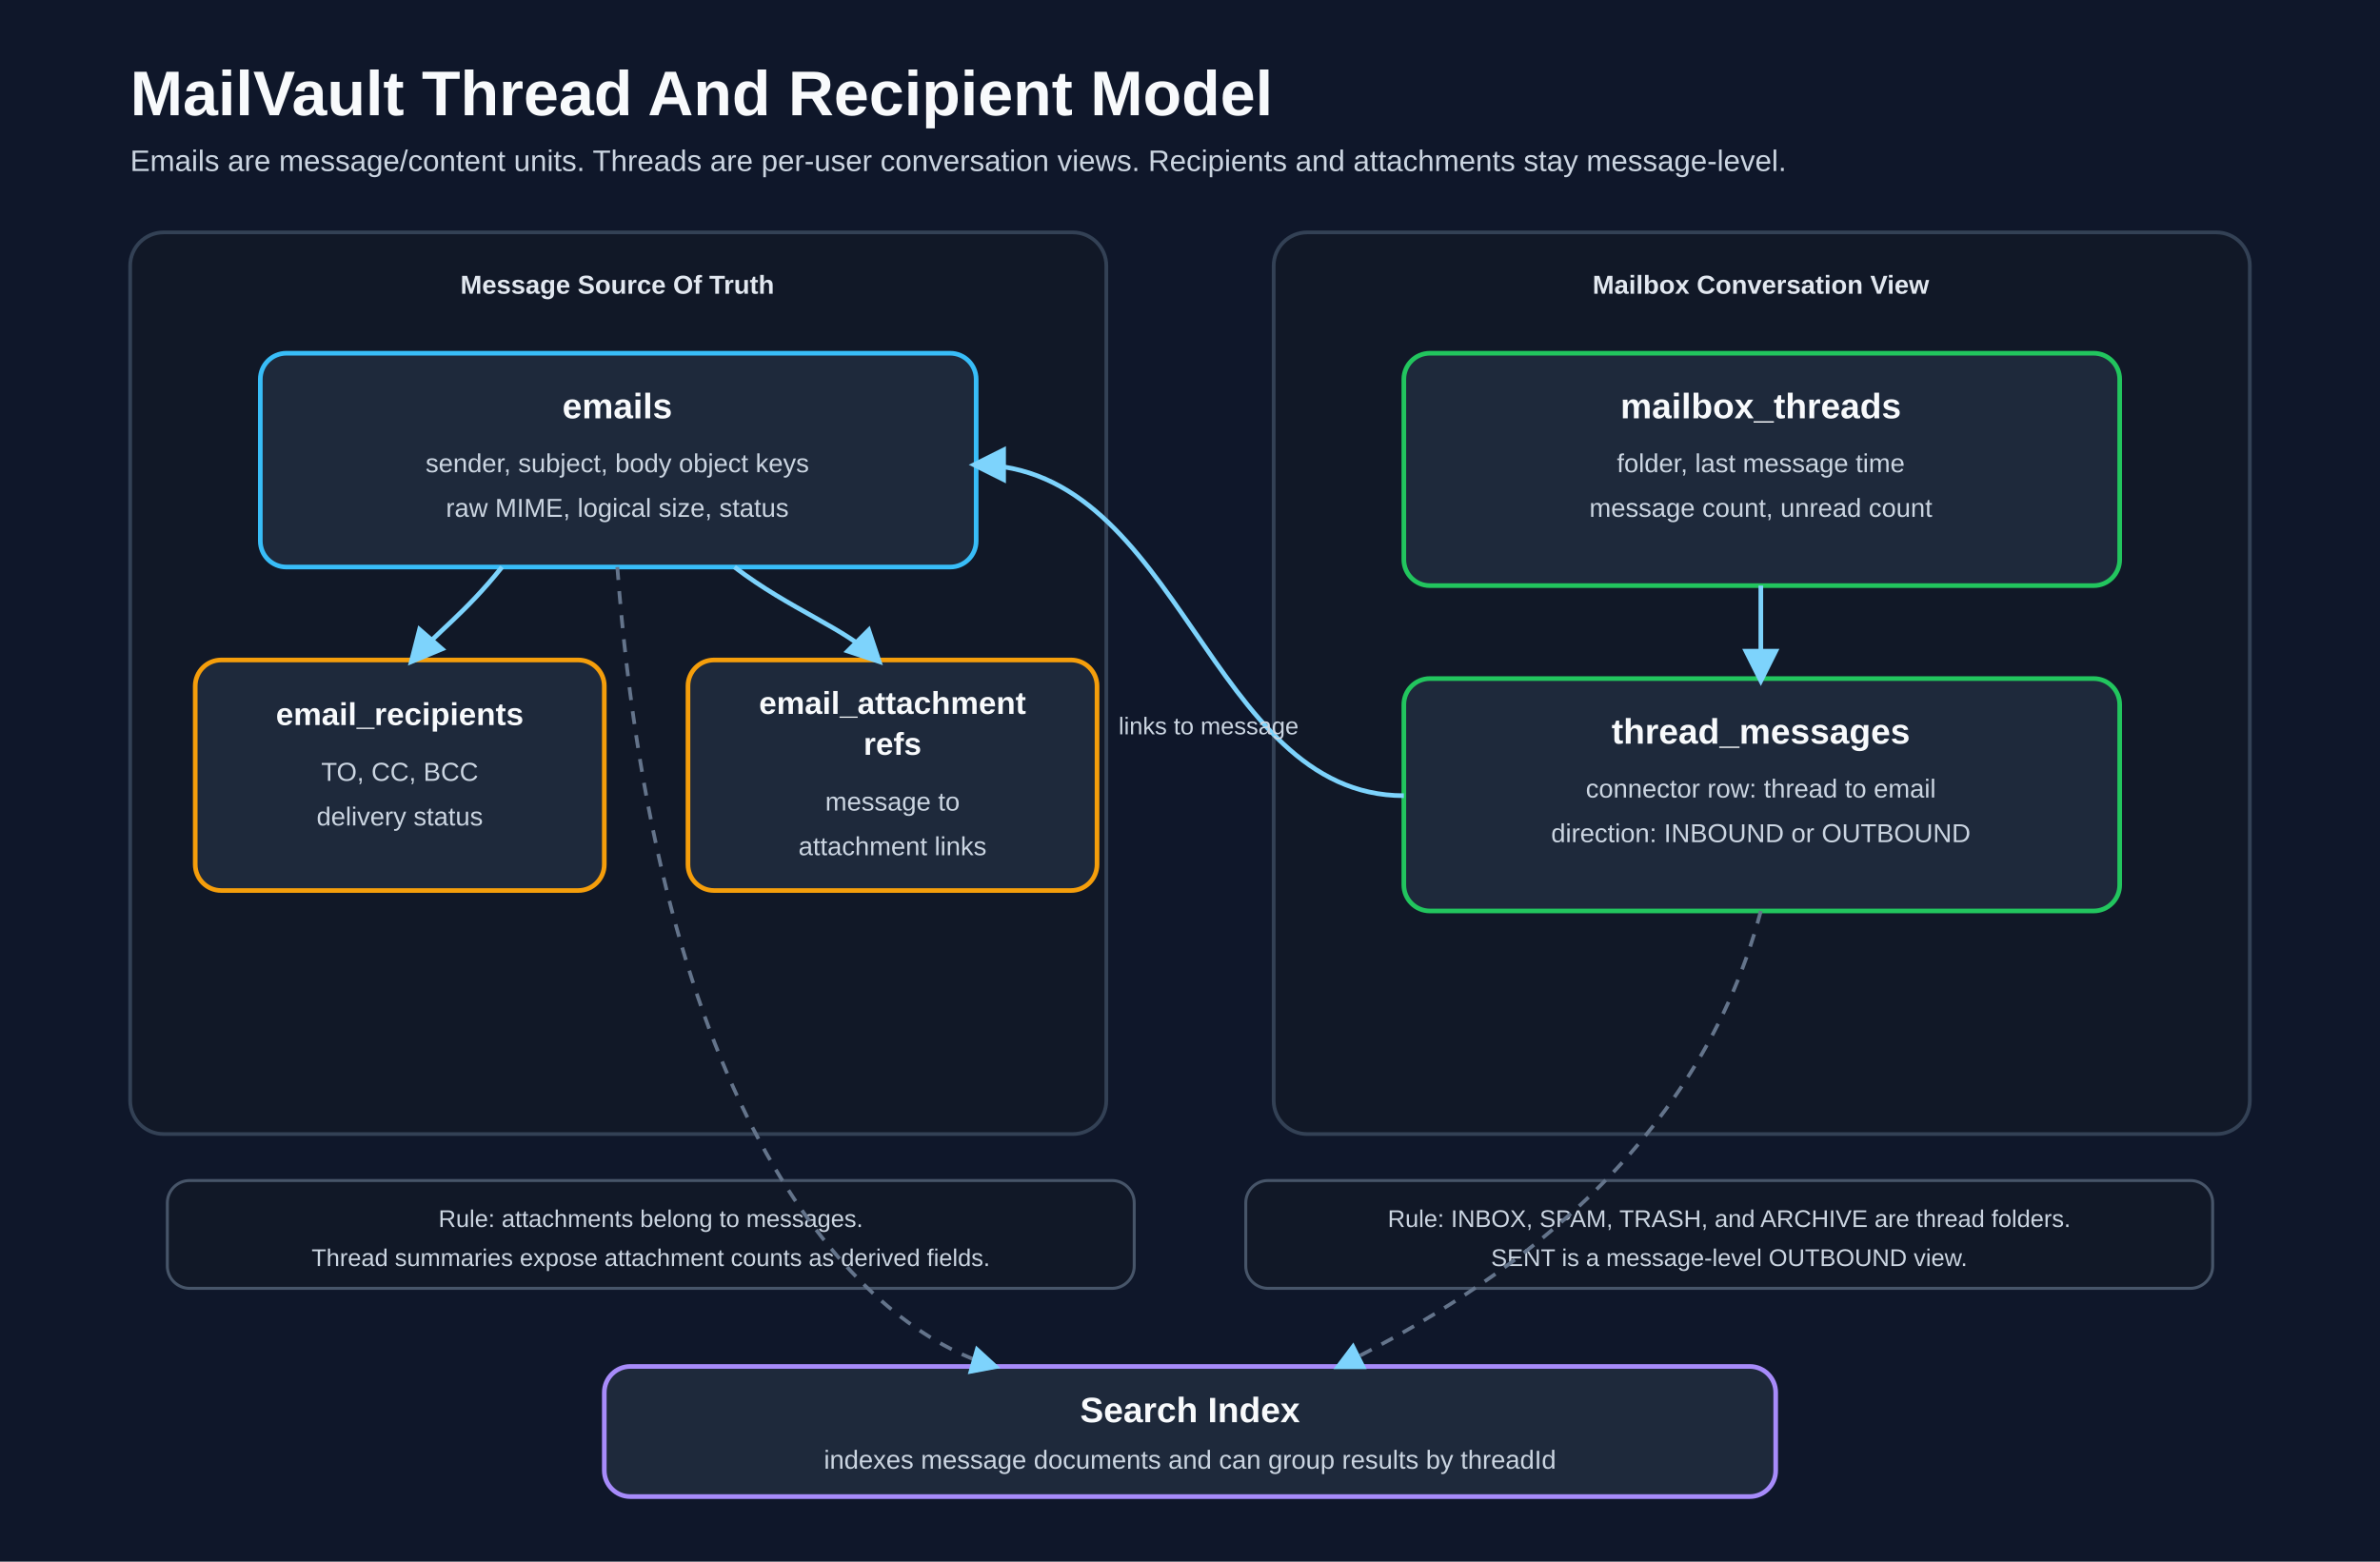
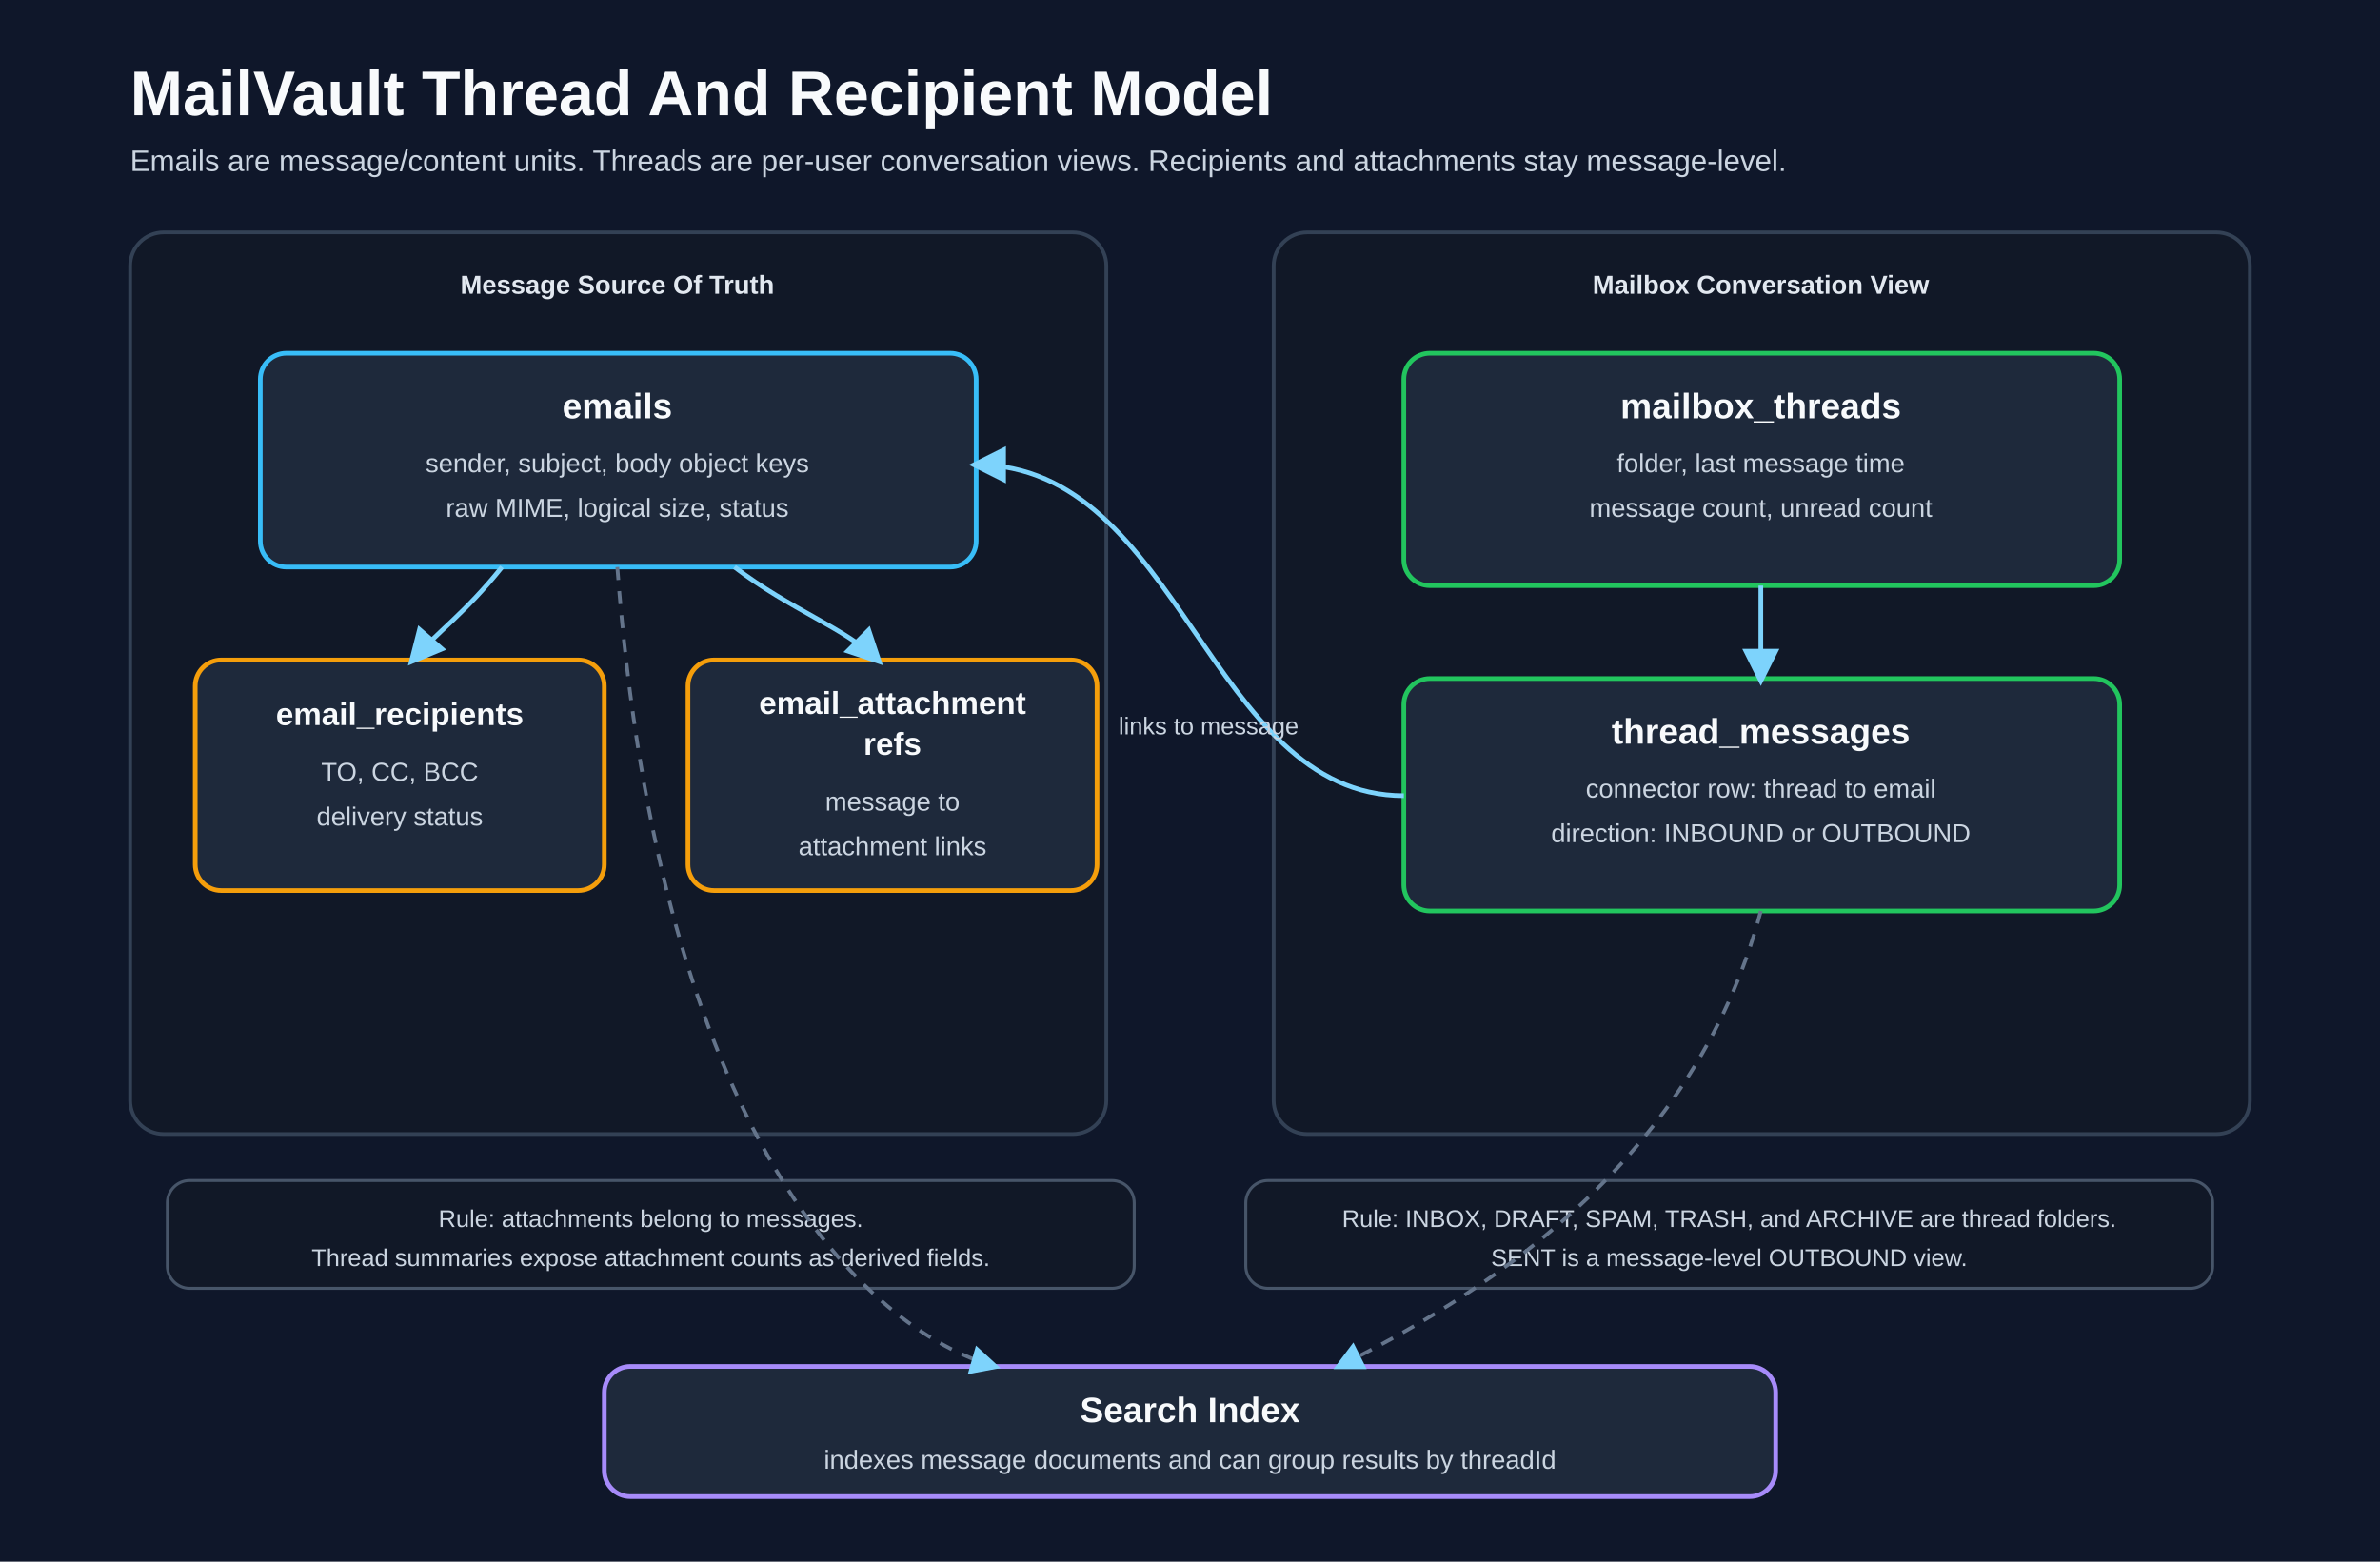
<svg xmlns="http://www.w3.org/2000/svg" width="1280" height="840" viewBox="0 0 1280 840" role="img" aria-labelledby="title desc">
  <defs>
    <marker id="arrow" viewBox="0 0 10 10" refX="8" refY="5" markerWidth="8" markerHeight="8" orient="auto-start-reverse">
      <path d="M 0 0 L 10 5 L 0 10 z" fill="#7dd3fc" />
    </marker>
    <style>
      .bg { fill: #0f172a; }
      .title { fill: #f8fafc; font: 700 34px Arial, sans-serif; }
      .subtitle { fill: #cbd5e1; font: 16px Arial, sans-serif; }
      .section { fill: #111827; stroke: #334155; stroke-width: 2; rx: 18; }
      .box { fill: #1e293b; stroke-width: 2.5; rx: 14; }
      .message { stroke: #38bdf8; }
      .thread { stroke: #22c55e; }
      .relation { stroke: #f59e0b; }
      .derived { stroke: #a78bfa; }
      .rule { fill: #111827; stroke: #475569; stroke-width: 1.6; rx: 12; }
      .boxTitle { fill: #f8fafc; font: 700 19px Arial, sans-serif; text-anchor: middle; }
      .smallTitle { fill: #f8fafc; font: 700 17px Arial, sans-serif; text-anchor: middle; }
      .boxText { fill: #cbd5e1; font: 14px Arial, sans-serif; text-anchor: middle; }
      .label { fill: #e2e8f0; font: 700 14px Arial, sans-serif; text-anchor: middle; }
      .note { fill: #cbd5e1; font: 13px Arial, sans-serif; text-anchor: middle; }
      .line { stroke: #7dd3fc; stroke-width: 2.5; fill: none; marker-end: url(#arrow); }
      .softLine { stroke: #64748b; stroke-width: 2; fill: none; stroke-dasharray: 7 6; marker-end: url(#arrow); }
    </style>
  </defs>
  <rect class="bg" width="1280" height="840" />
  <text class="title" x="70" y="62">MailVault Thread And Recipient Model</text>
  <text class="subtitle" x="70" y="92">Emails are message/content units. Threads are per-user conversation views. Recipients and attachments stay message-level.</text>
  <rect class="section" x="70" y="125" width="525" height="485" />
  <text class="label" x="332" y="158">Message Source Of Truth</text>
  <rect class="box message" x="140" y="190" width="385" height="115" />
  <text class="boxTitle" x="332" y="225">emails</text>
  <text class="boxText" x="332" y="254">sender, subject, body object keys</text>
  <text class="boxText" x="332" y="278">raw MIME, logical size, status</text>
  <rect class="box relation" x="105" y="355" width="220" height="124" />
  <text class="smallTitle" x="215" y="390">email_recipients</text>
  <text class="boxText" x="215" y="420">TO, CC, BCC</text>
  <text class="boxText" x="215" y="444">delivery status</text>
  <rect class="box relation" x="370" y="355" width="220" height="124" />
  <text class="smallTitle" x="480" y="384">email_attachment</text>
  <text class="smallTitle" x="480" y="406">refs</text>
  <text class="boxText" x="480" y="436">message to</text>
  <text class="boxText" x="480" y="460">attachment links</text>
  <path class="line" d="M 270 305 C 250 330, 235 340, 222 355" />
  <path class="line" d="M 395 305 C 425 328, 455 338, 472 355" />
  <rect class="section" x="685" y="125" width="525" height="485" />
  <text class="label" x="947" y="158">Mailbox Conversation View</text>
  <rect class="box thread" x="755" y="190" width="385" height="125" />
  <text class="boxTitle" x="947" y="225">mailbox_threads</text>
  <text class="boxText" x="947" y="254">folder, last message time</text>
  <text class="boxText" x="947" y="278">message count, unread count</text>
  <rect class="box thread" x="755" y="365" width="385" height="125" />
  <text class="boxTitle" x="947" y="400">thread_messages</text>
  <text class="boxText" x="947" y="429">connector row: thread to email</text>
  <text class="boxText" x="947" y="453">direction: INBOUND or OUTBOUND</text>
  <path class="line" d="M 947 315 L 947 365" />
  <path class="line" d="M 755 428 C 650 428, 635 250, 525 250" />
  <text class="note" x="650" y="395">links to message</text>
  <rect class="rule" x="90" y="635" width="520" height="58" />
  <text class="note" x="350" y="660">Rule: attachments belong to messages.</text>
  <text class="note" x="350" y="681">Thread summaries expose attachment counts as derived fields.</text>
  <rect class="rule" x="670" y="635" width="520" height="58" />
-   <text class="note" x="930" y="660">Rule: INBOX, SPAM, TRASH, and ARCHIVE are thread folders.</text>
+   <text class="note" x="930" y="660">Rule: INBOX, DRAFT, SPAM, TRASH, and ARCHIVE are thread folders.</text>
  <text class="note" x="930" y="681">SENT is a message-level OUTBOUND view.</text>
  <rect class="box derived" x="325" y="735" width="630" height="70" />
  <text class="boxTitle" x="640" y="765">Search Index</text>
  <text class="boxText" x="640" y="790">indexes message documents and can group results by threadId</text>
  <path class="softLine" d="M 332 305 C 355 610, 465 715, 535 735" />
  <path class="softLine" d="M 947 490 C 910 630, 790 700, 720 735" />
</svg>
